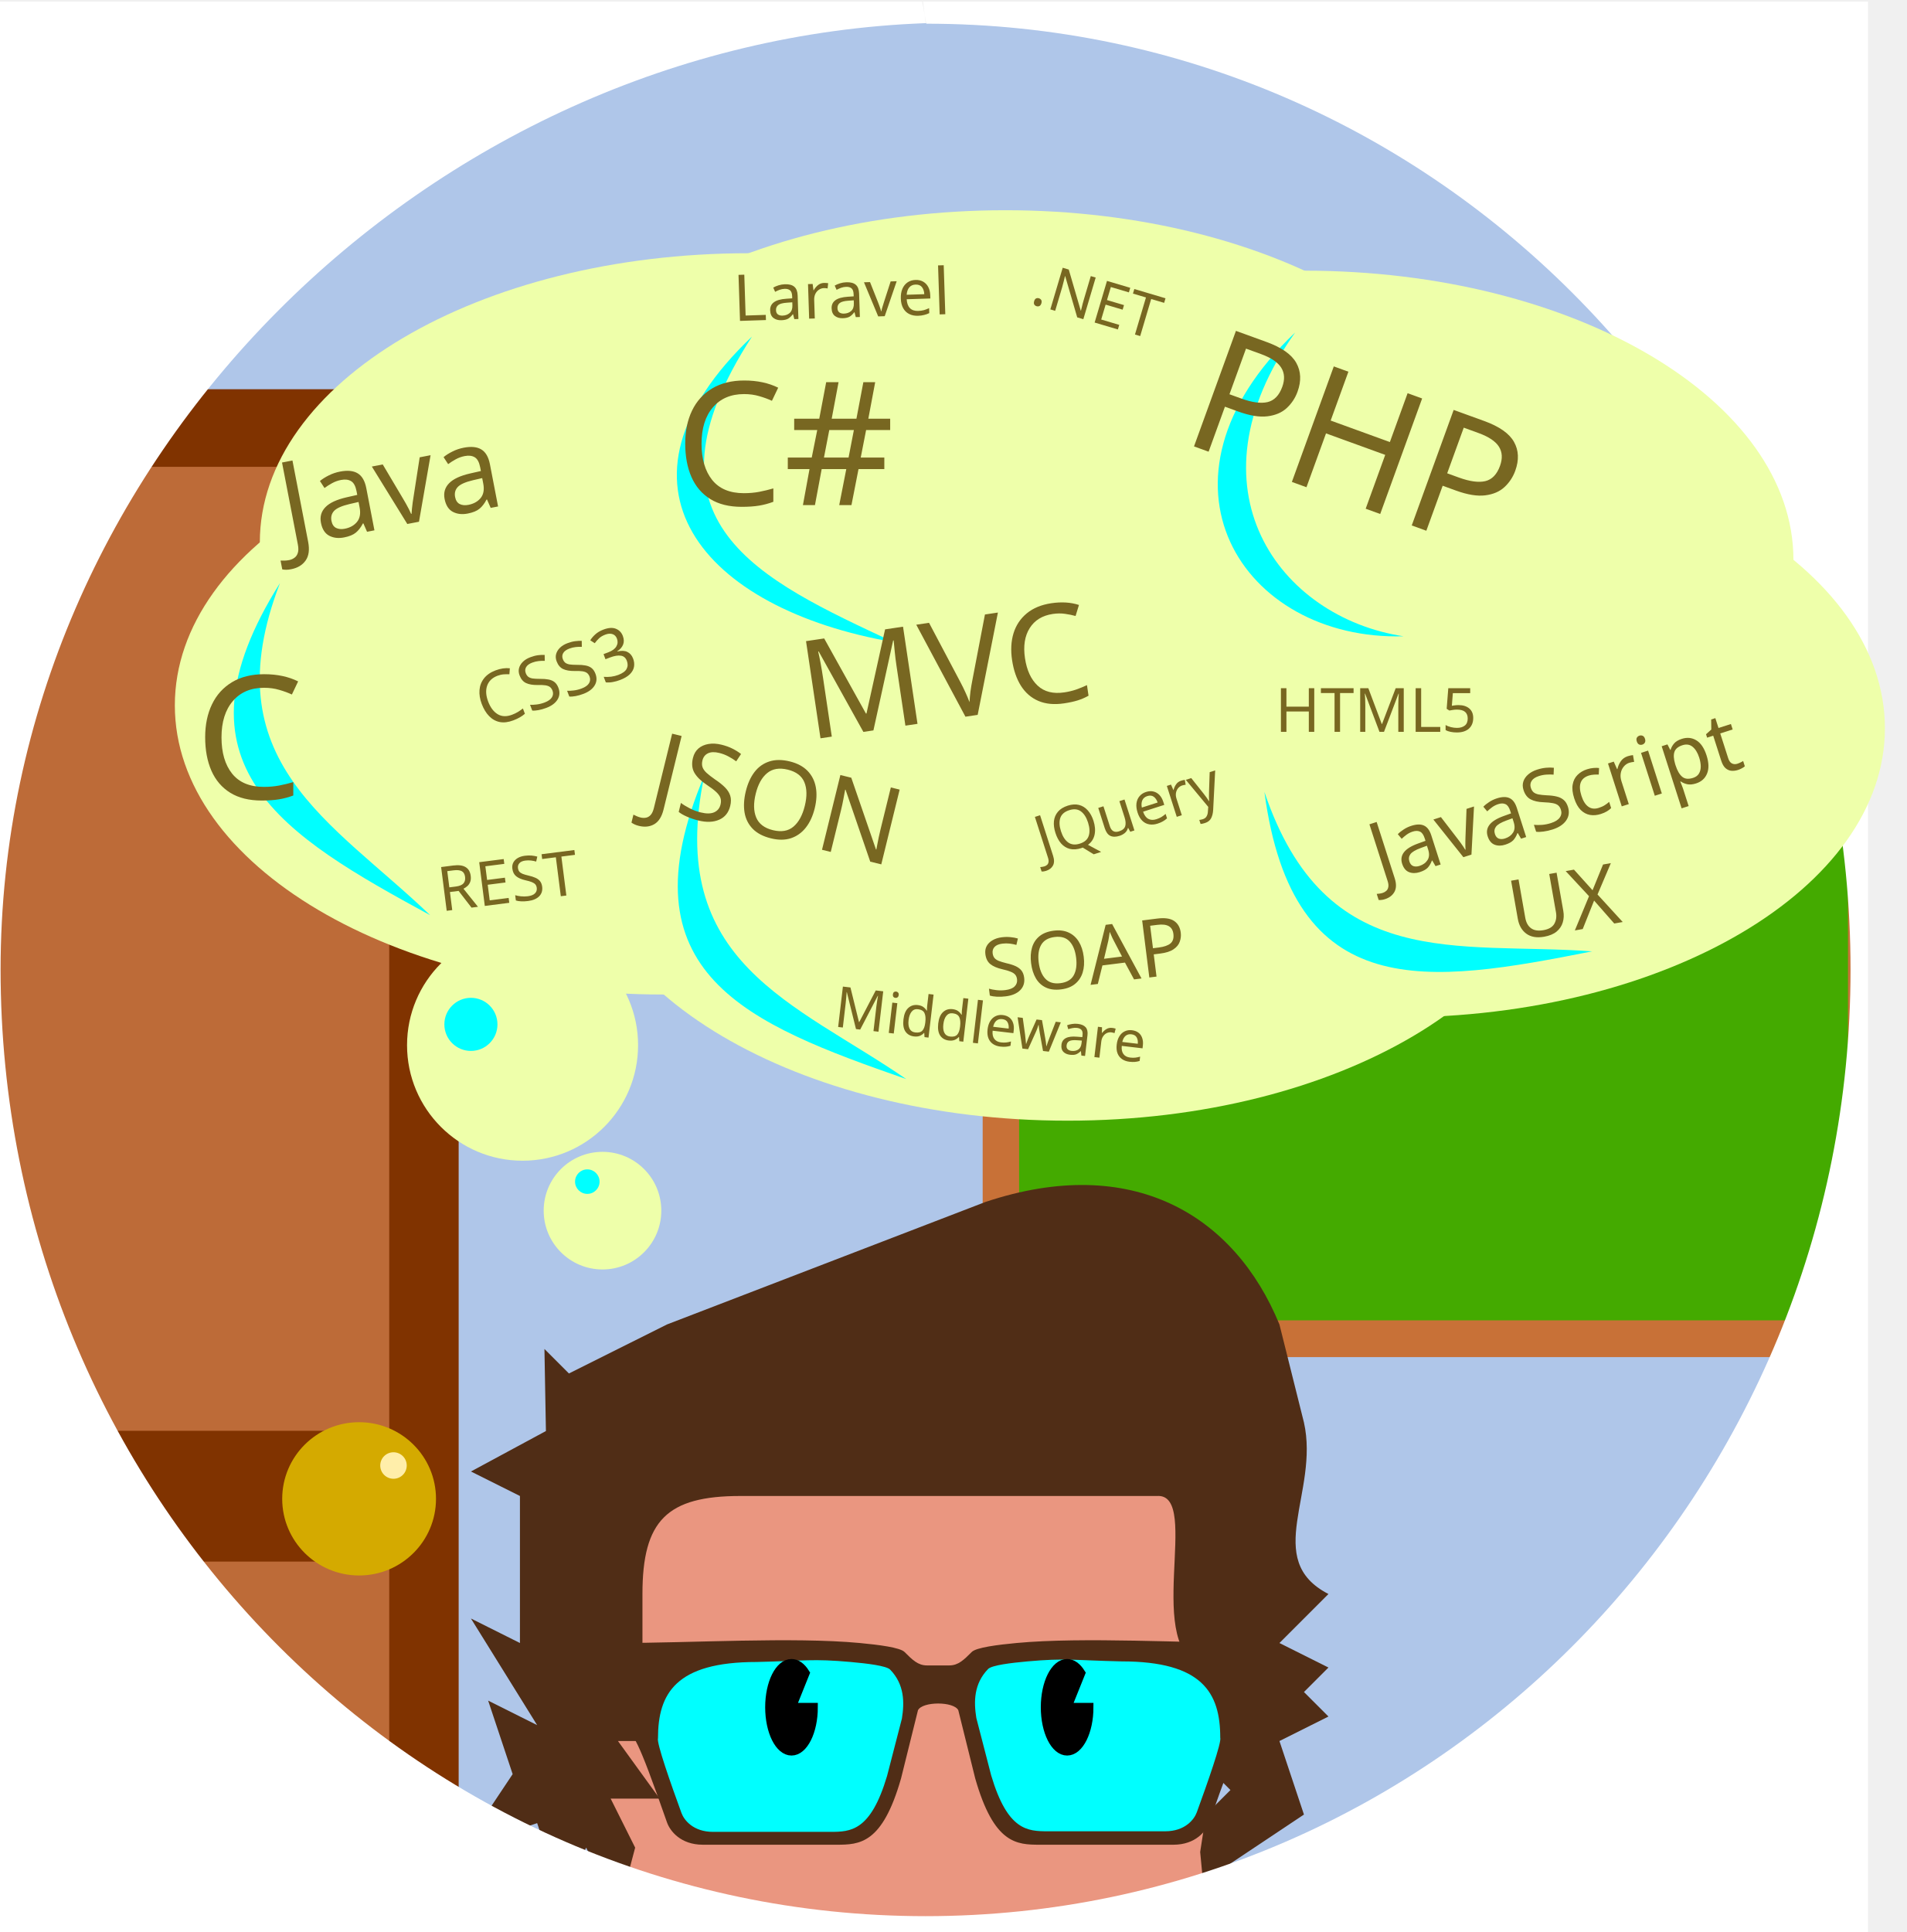
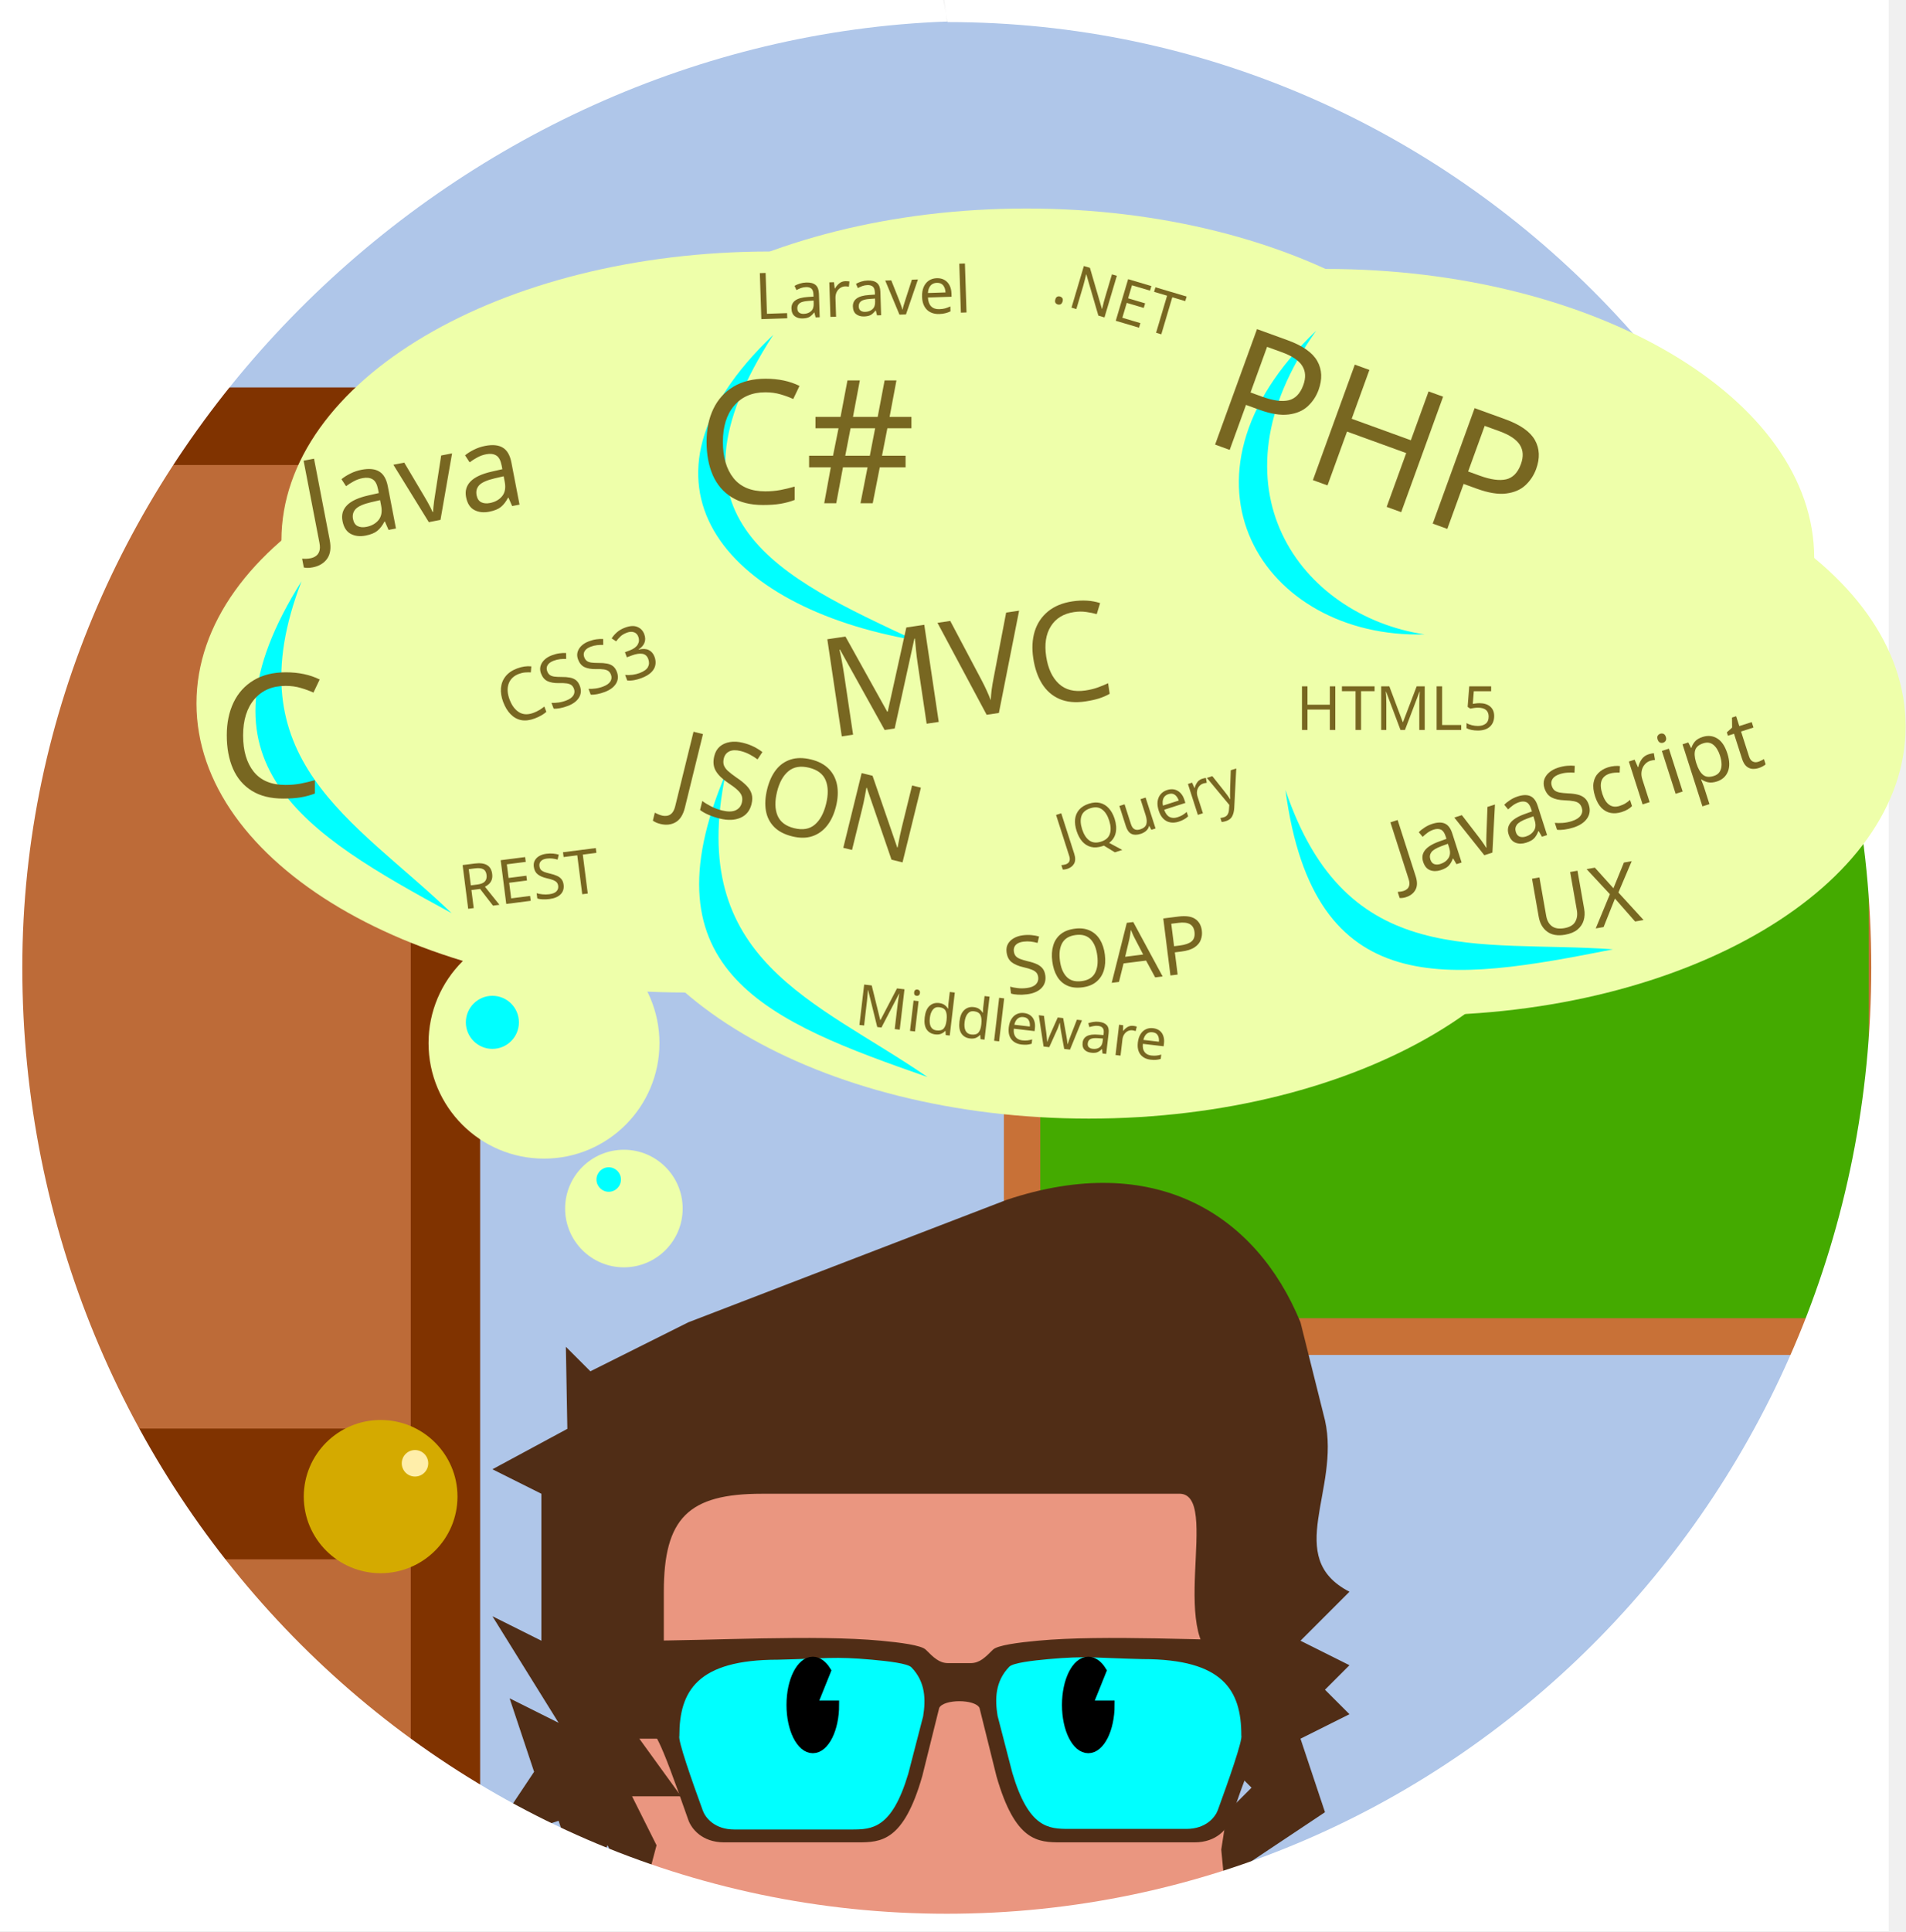
- <svg xmlns="http://www.w3.org/2000/svg" width="443.177" height="449.008" id="svg4343" version="1.1">
+ <svg xmlns="http://www.w3.org/2000/svg" width="300" height="303.947" id="svg4343" version="1.1">
  <defs id="defs4345">
    </defs>
-   <g id="layer1" transform="translate(-184.1257,-245.0011)">
-     <g id="g8387" transform="translate(3248.295,623.6352)">
-       <ellipse ry="222.003" rx="217.593" cy="-151.25" cx="-2849.014" id="path7524" style="color:#000000;fill:#afc6e9;fill-opacity:1;fill-rule:evenodd;stroke:none;visibility:visible;display:inline;overflow:visible;enable-background:accumulate" d="m -2631.421,-151.25 c 0,122.609 -97.42,222.003 -217.593,222.003 -120.174,0 -217.593,-99.394 -217.593,-222.003 0,-122.609 97.42,-222.003 217.593,-222.003 120.174,0 217.593,99.394 217.593,222.003 z" />
-       <rect y="-288.175" x="-3067.675" height="332.246" width="110.116" id="rect7693" style="color:#000000;fill:#803300;fill-opacity:1;fill-rule:evenodd;stroke:none;visibility:visible;display:inline;overflow:visible;enable-background:accumulate" />
-       <rect y="-241.054" x="-2835.757" height="177.819" width="203.949" id="rect7689" style="color:#000000;fill:#c87137;fill-opacity:1;fill-rule:evenodd;stroke:none;visibility:visible;display:inline;overflow:visible;enable-background:accumulate" />
-       <rect style="color:#000000;fill:#44aa00;fill-opacity:1;fill-rule:evenodd;stroke:none;visibility:visible;display:inline;overflow:visible;enable-background:accumulate" id="rect7691" width="192.663" height="167.978" x="-2827.292" y="-239.757" />
-       <path style="fill:#ea9680;fill-opacity:1;fill-rule:evenodd;stroke:none" d="m -2783.859,54.461 c 0,11.41 4.992,4.346 0,11.389 0,0 -57.65,4.466 -91.865,2.902 -27.267,-1.247 -30.385,-8.596 -44.808,-8.596 -34.976,0 -37.938,10.596 0,5.695 7.515,-0.971 -5.695,-11.34 -5.695,-19.932 0,-27.281 -11.241,-72.077 5.695,-88.268 13.327,-12.741 52.486,0 71.184,0 17.402,0 46.91,-5.496 59.795,5.695 18.553,16.115 5.695,62.346 5.695,91.116 z" id="path7270" />
-       <path style="fill:#502d16;stroke:none" d="m -2939.312,45.072 5.695,17.084 5.695,-11.389 7.389,15.084 4,-15.084 -5.695,-11.389 11.389,0 -9.695,-13.389 5.695,0 -5.695,-11.389 5.695,0 0,-22.779 c 0,-17.084 5.695,-22.779 22.779,-22.779 l 96.811,0 c 10.67,-0.719 -3.906,36.165 11.389,39.863 l 5.695,5.695 -5.695,5.695 5.695,5.695 -5.695,5.695 5.695,5.695 -5.695,5.695 -1.342,8.705 1.342,14.074 5.695,-11.389 17.084,-11.389 -5.695,-17.084 11.389,-5.695 -5.695,-5.695 5.695,-5.695 -11.389,-5.695 11.389,-11.389 c -15.466,-7.971 -2.056,-23.69 -5.695,-39.863 l -5.695,-22.779 c -10.43,-25.415 -34.168,-39.863 -68.337,-28.474 l -74.032,28.474 -22.779,11.389 -5.695,-5.695 0.344,19.072 -17.428,9.401 11.389,5.695 0,34.168 -11.389,-5.695 15.389,24.779 -11.389,-5.695 5.695,17.084 -11.39,17.084 z" id="path7272" />
-       <rect style="color:#000000;fill:#bd6b38;fill-opacity:1;fill-rule:evenodd;stroke:none;visibility:visible;display:inline;overflow:visible;enable-background:accumulate" id="rect7697" width="93.029" height="74.993" x="-3066.725" y="-15.715" />
-       <rect y="-270.139" x="-3066.725" height="224.029" width="93.029" id="rect7695" style="color:#000000;fill:#bd6b38;fill-opacity:1;fill-rule:evenodd;stroke:none;visibility:visible;display:inline;overflow:visible;enable-background:accumulate" />
-       <path style="fill:#ffffff;fill-opacity:1;fill-rule:evenodd;stroke:none" d="m -2849.836,-378.255 219.863,0 0,449.008 -439.247,0 0,-449.008 219.601,0 0.604,5.002 c -115.11,4.221 -215.018,101.128 -215.018,219.946 0,121.503 96.259,220 215,220 118.741,0 215,-98.497 215,-220 0,-121.503 -96.08,-219.821 -214.821,-219.821 z" id="path6902" />
-       <path style="fill:#502d16;fill-opacity:1;fill-rule:evenodd;stroke:none" d="m -2841.423,18.836 3.935,15.855 c 4.348,15.219 9.609,15.4 15.019,15.4 l 31.046,0 c 5.217,0 7.654,-3.243 8.343,-5.209 7.293,-20.837 7.178,-18.835 10.669,-24.048 0.791,-0.957 1.833,-0.957 1.833,-1.998 l 0,-14.521 c 0,-1.106 -0.164,-1.106 -1.112,-1.106 -17.012,6.67e-4 -40.699,-1.443 -56.189,0 -4.404,0.41 -9.377,1.042 -10.418,2.084 -1.819,1.819 -3.126,3.126 -5.209,3.126 l -5.209,0 c -2.084,0 -3.39,-1.306 -5.209,-3.126 -1.042,-1.042 -6.014,-1.673 -10.418,-2.084 -15.49,-1.443 -39.178,6.67e-4 -56.189,0 -0.948,0 -1.112,0 -1.112,1.106 l 0,14.521 c 0,1.042 1.042,1.042 1.833,1.998 3.491,5.213 3.376,3.211 10.669,24.048 0.688,1.967 3.126,5.209 8.343,5.209 l 31.046,0 c 5.41,0 10.671,-0.181 15.019,-15.4 l 3.935,-15.855 c 1.042,-2.084 8.335,-2.084 9.377,0 z" id="path7274" />
-       <path id="path7276" d="m -2857.278,9.377 c -0.915,-0.877 -5.281,-1.409 -9.149,-1.755 -8.937,-0.798 -10.431,-0.266 -21.879,0 -18.753,0 -22.921,7.293 -22.921,17.711 -0.387,1.018 2.981,10.597 5.458,17.382 0.604,1.656 2.745,4.387 7.326,4.387 l 27.264,0 c 4.751,0 9.371,-0.152 13.19,-12.969 l 3.455,-13.352 c 0.608,-3.784 0.608,-7.951 -2.745,-11.405 z" style="fill:#00ffff;fill-opacity:1;fill-rule:evenodd;stroke:none" />
-       <path style="fill:#00ffff;fill-opacity:1;fill-rule:evenodd;stroke:none" d="m -2834.486,9.24 c 0.915,-0.877 5.282,-1.409 9.149,-1.755 8.937,-0.798 10.431,-0.266 21.879,0 18.753,0 22.921,7.293 22.921,17.711 0.387,1.018 -2.982,10.597 -5.458,17.382 -0.605,1.656 -2.745,4.387 -7.326,4.387 l -27.264,0 c -4.751,0 -9.371,-0.152 -13.19,-12.969 l -3.455,-13.352 c -0.608,-3.784 -0.608,-7.951 2.745,-11.405 z" id="path7278" />
-       <path d="m -2875.094,18.146 c 0,5.632 -2.283,10.198 -5.099,10.198 -2.816,0 -5.099,-4.566 -5.099,-10.198 0,-5.632 2.283,-10.198 5.099,-10.198 1.162,0 2.289,0.794 3.195,2.25 l -3.195,7.949 z" id="path7283" style="fill:#000000;fill-opacity:1;stroke:#000000;stroke-width:2.04;stroke-miterlimit:4;stroke-opacity:1;stroke-dasharray:none" />
-       <path style="fill:#000000;fill-opacity:1;stroke:#000000;stroke-width:2.04;stroke-miterlimit:4;stroke-opacity:1;stroke-dasharray:none" id="path7285" d="m -2811.028,18.146 c 0,5.632 -2.283,10.198 -5.099,10.198 -2.816,0 -5.099,-4.566 -5.099,-10.198 0,-5.632 2.283,-10.198 5.099,-10.198 1.162,0 2.289,0.794 3.195,2.25 l -3.195,7.949 z" />
-       <g transform="matrix(1.151213,0,0,1.151213,555.5267,51.12173)" id="g7658">
-         <ellipse style="color:#000000;fill:#eeffaa;fill-opacity:1;fill-rule:evenodd;stroke:none;visibility:visible;display:inline;overflow:visible;enable-background:accumulate" id="path7526" cx="-2993.059" cy="-263.805" rx="98.724" ry="58.38" d="m -2894.335,-263.805 c 0,32.243 -44.2,58.38 -98.725,58.38 -54.524,0 -98.724,-26.138 -98.724,-58.38 0,-32.243 44.2,-58.38 98.724,-58.38 54.524,0 98.725,26.138 98.725,58.38 z" />
-         <ellipse ry="58.38" rx="98.724" cy="-230.914" cx="-3010.219" id="ellipse7528" style="color:#000000;fill:#eeffaa;fill-opacity:1;fill-rule:evenodd;stroke:none;visibility:visible;display:inline;overflow:visible;enable-background:accumulate" d="m -2911.495,-230.914 c 0,32.243 -44.2,58.38 -98.724,58.38 -54.524,0 -98.725,-26.138 -98.725,-58.38 0,-32.243 44.2,-58.38 98.725,-58.38 54.524,0 98.724,26.138 98.724,58.38 z" />
-         <ellipse style="color:#000000;fill:#eeffaa;fill-opacity:1;fill-rule:evenodd;stroke:none;visibility:visible;display:inline;overflow:visible;enable-background:accumulate" id="ellipse7530" cx="-2957.378" cy="-221.847" rx="98.724" ry="58.38" d="m -2858.654,-221.847 c 0,32.243 -44.2,58.38 -98.725,58.38 -54.524,0 -98.724,-26.138 -98.724,-58.38 0,-32.243 44.2,-58.38 98.724,-58.38 54.524,0 98.725,26.138 98.725,58.38 z" />
-         <ellipse ry="58.38" rx="98.724" cy="-272.486" cx="-2941.263" id="ellipse7532" style="color:#000000;fill:#eeffaa;fill-opacity:1;fill-rule:evenodd;stroke:none;visibility:visible;display:inline;overflow:visible;enable-background:accumulate" d="m -2842.538,-272.486 c 0,32.243 -44.2,58.38 -98.724,58.38 -54.524,0 -98.724,-26.138 -98.724,-58.38 0,-32.243 44.2,-58.38 98.724,-58.38 54.524,0 98.724,26.138 98.724,58.38 z" />
-         <ellipse style="color:#000000;fill:#eeffaa;fill-opacity:1;fill-rule:evenodd;stroke:none;visibility:visible;display:inline;overflow:visible;enable-background:accumulate" id="ellipse7534" cx="-2880.86" cy="-260.284" rx="98.724" ry="58.38" d="m -2782.136,-260.284 c 0,32.243 -44.2,58.38 -98.725,58.38 -54.524,0 -98.724,-26.138 -98.724,-58.38 0,-32.243 44.2,-58.38 98.724,-58.38 54.524,0 98.725,26.138 98.725,58.38 z" />
-         <ellipse ry="58.38" rx="98.724" cy="-226.286" cx="-2862.392" id="ellipse7536" style="color:#000000;fill:#eeffaa;fill-opacity:1;fill-rule:evenodd;stroke:none;visibility:visible;display:inline;overflow:visible;enable-background:accumulate" d="m -2763.668,-226.286 c 0,32.243 -44.2,58.38 -98.724,58.38 -54.524,0 -98.725,-26.138 -98.725,-58.38 0,-32.243 44.2,-58.38 98.725,-58.38 54.524,0 98.724,26.138 98.724,58.38 z" />
-         <ellipse style="color:#000000;fill:#eeffaa;fill-opacity:1;fill-rule:evenodd;stroke:none;visibility:visible;display:inline;overflow:visible;enable-background:accumulate" id="ellipse7538" cx="-2928.677" cy="-205.445" rx="98.724" ry="58.38" d="m -2829.953,-205.445 c 0,32.243 -44.2,58.38 -98.724,58.38 -54.524,0 -98.724,-26.138 -98.724,-58.38 0,-32.243 44.2,-58.38 98.724,-58.38 54.524,0 98.724,26.138 98.724,58.38 z" />
+   <g id="layer1" transform="translate(-179.075,-390.4409)">
+     <g transform="matrix(0.6769301,0,0,0.6769301,2256.722,646.4932)" id="g4770">
+       <ellipse d="m -2631.421,-151.25 c 0,122.609 -97.42,222.003 -217.593,222.003 -120.174,0 -217.593,-99.394 -217.593,-222.003 0,-122.609 97.42,-222.003 217.593,-222.003 120.174,0 217.593,99.394 217.593,222.003 z" style="color:#000000;fill:#afc6e9;fill-opacity:1;fill-rule:evenodd;stroke:none;visibility:visible;display:inline;overflow:visible;enable-background:accumulate" id="ellipse4772" cx="-2849.014" cy="-151.25" rx="217.593" ry="222.003" />
+       <rect style="color:#000000;fill:#803300;fill-opacity:1;fill-rule:evenodd;stroke:none;visibility:visible;display:inline;overflow:visible;enable-background:accumulate" id="rect4774" width="110.116" height="332.246" x="-3067.675" y="-288.175" />
+       <rect style="color:#000000;fill:#c87137;fill-opacity:1;fill-rule:evenodd;stroke:none;visibility:visible;display:inline;overflow:visible;enable-background:accumulate" id="rect4776" width="203.949" height="177.819" x="-2835.757" y="-241.054" />
+       <rect y="-239.757" x="-2827.292" height="167.978" width="192.663" id="rect4778" style="color:#000000;fill:#44aa00;fill-opacity:1;fill-rule:evenodd;stroke:none;visibility:visible;display:inline;overflow:visible;enable-background:accumulate" />
+       <path id="path4780" d="m -2783.859,54.461 c 0,11.41 4.992,4.346 0,11.389 0,0 -57.65,4.466 -91.865,2.902 -27.267,-1.247 -30.385,-8.596 -44.808,-8.596 -34.976,0 -37.938,10.596 0,5.695 7.515,-0.971 -5.695,-11.34 -5.695,-19.932 0,-27.281 -11.241,-72.077 5.695,-88.268 13.327,-12.741 52.486,0 71.184,0 17.402,0 46.91,-5.496 59.795,5.695 18.553,16.115 5.695,62.346 5.695,91.116 z" style="fill:#ea9680;fill-opacity:1;fill-rule:evenodd;stroke:none" />
+       <path id="path4782" d="m -2939.312,45.072 5.695,17.084 5.695,-11.389 7.389,15.084 4,-15.084 -5.695,-11.389 11.389,0 -9.695,-13.389 5.695,0 -5.695,-11.389 5.695,0 0,-22.779 c 0,-17.084 5.695,-22.779 22.779,-22.779 l 96.811,0 c 10.67,-0.719 -3.906,36.165 11.389,39.863 l 5.695,5.695 -5.695,5.695 5.695,5.695 -5.695,5.695 5.695,5.695 -5.695,5.695 -1.342,8.705 1.342,14.074 5.695,-11.389 17.084,-11.389 -5.695,-17.084 11.389,-5.695 -5.695,-5.695 5.695,-5.695 -11.389,-5.695 11.389,-11.389 c -15.466,-7.971 -2.056,-23.69 -5.695,-39.863 l -5.695,-22.779 c -10.43,-25.415 -34.168,-39.863 -68.337,-28.474 l -74.032,28.474 -22.779,11.389 -5.695,-5.695 0.344,19.072 -17.428,9.401 11.389,5.695 0,34.168 -11.389,-5.695 15.389,24.779 -11.389,-5.695 5.695,17.084 -11.39,17.084 z" style="fill:#502d16;stroke:none" />
+       <rect y="-15.715" x="-3066.725" height="74.993" width="93.029" id="rect4784" style="color:#000000;fill:#bd6b38;fill-opacity:1;fill-rule:evenodd;stroke:none;visibility:visible;display:inline;overflow:visible;enable-background:accumulate" />
+       <rect style="color:#000000;fill:#bd6b38;fill-opacity:1;fill-rule:evenodd;stroke:none;visibility:visible;display:inline;overflow:visible;enable-background:accumulate" id="rect4786" width="93.029" height="224.029" x="-3066.725" y="-270.139" />
+       <path id="path4788" d="m -2849.836,-378.255 219.863,0 0,449.008 -439.247,0 0,-449.008 219.601,0 0.604,5.002 c -115.11,4.221 -215.018,101.128 -215.018,219.946 0,121.503 96.259,220 215,220 118.741,0 215,-98.497 215,-220 0,-121.503 -96.08,-219.821 -214.821,-219.821 z" style="fill:#ffffff;fill-opacity:1;fill-rule:evenodd;stroke:none" />
+       <path id="path4790" d="m -2841.423,18.836 3.935,15.855 c 4.348,15.219 9.609,15.4 15.019,15.4 l 31.046,0 c 5.217,0 7.654,-3.243 8.343,-5.209 7.293,-20.837 7.178,-18.835 10.669,-24.048 0.791,-0.957 1.833,-0.957 1.833,-1.998 l 0,-14.521 c 0,-1.106 -0.164,-1.106 -1.112,-1.106 -17.012,6.67e-4 -40.699,-1.443 -56.189,0 -4.404,0.41 -9.377,1.042 -10.418,2.084 -1.819,1.819 -3.126,3.126 -5.209,3.126 l -5.209,0 c -2.084,0 -3.39,-1.306 -5.209,-3.126 -1.042,-1.042 -6.014,-1.673 -10.418,-2.084 -15.49,-1.443 -39.178,6.67e-4 -56.189,0 -0.948,0 -1.112,0 -1.112,1.106 l 0,14.521 c 0,1.042 1.042,1.042 1.833,1.998 3.491,5.213 3.376,3.211 10.669,24.048 0.688,1.967 3.126,5.209 8.343,5.209 l 31.046,0 c 5.41,0 10.671,-0.181 15.019,-15.4 l 3.935,-15.855 c 1.042,-2.084 8.335,-2.084 9.377,0 z" style="fill:#502d16;fill-opacity:1;fill-rule:evenodd;stroke:none" />
+       <path style="fill:#00ffff;fill-opacity:1;fill-rule:evenodd;stroke:none" d="m -2857.278,9.377 c -0.915,-0.877 -5.281,-1.409 -9.149,-1.755 -8.937,-0.798 -10.431,-0.266 -21.879,0 -18.753,0 -22.921,7.293 -22.921,17.711 -0.387,1.018 2.981,10.597 5.458,17.382 0.604,1.656 2.745,4.387 7.326,4.387 l 27.264,0 c 4.751,0 9.371,-0.152 13.19,-12.969 l 3.455,-13.352 c 0.608,-3.784 0.608,-7.951 -2.745,-11.405 z" id="path4792" />
+       <path id="path4794" d="m -2834.486,9.24 c 0.915,-0.877 5.282,-1.409 9.149,-1.755 8.937,-0.798 10.431,-0.266 21.879,0 18.753,0 22.921,7.293 22.921,17.711 0.387,1.018 -2.982,10.597 -5.458,17.382 -0.605,1.656 -2.745,4.387 -7.326,4.387 l -27.264,0 c -4.751,0 -9.371,-0.152 -13.19,-12.969 l -3.455,-13.352 c -0.608,-3.784 -0.608,-7.951 2.745,-11.405 z" style="fill:#00ffff;fill-opacity:1;fill-rule:evenodd;stroke:none" />
+       <path style="fill:#000000;fill-opacity:1;stroke:#000000;stroke-width:2.04;stroke-miterlimit:4;stroke-opacity:1;stroke-dasharray:none" id="path4796" d="m -2875.094,18.146 c 0,5.632 -2.283,10.198 -5.099,10.198 -2.816,0 -5.099,-4.566 -5.099,-10.198 0,-5.632 2.283,-10.198 5.099,-10.198 1.162,0 2.289,0.794 3.195,2.25 l -3.195,7.949 z" />
+       <path d="m -2811.028,18.146 c 0,5.632 -2.283,10.198 -5.099,10.198 -2.816,0 -5.099,-4.566 -5.099,-10.198 0,-5.632 2.283,-10.198 5.099,-10.198 1.162,0 2.289,0.794 3.195,2.25 l -3.195,7.949 z" id="path4798" style="fill:#000000;fill-opacity:1;stroke:#000000;stroke-width:2.04;stroke-miterlimit:4;stroke-opacity:1;stroke-dasharray:none" />
+       <g id="g4800" transform="matrix(1.151213,0,0,1.151213,555.5267,51.12173)">
+         <ellipse d="m -2894.335,-263.805 c 0,32.243 -44.2,58.38 -98.725,58.38 -54.524,0 -98.724,-26.138 -98.724,-58.38 0,-32.243 44.2,-58.38 98.724,-58.38 54.524,0 98.725,26.138 98.725,58.38 z" ry="58.38" rx="98.724" cy="-263.805" cx="-2993.059" id="ellipse4802" style="color:#000000;fill:#eeffaa;fill-opacity:1;fill-rule:evenodd;stroke:none;visibility:visible;display:inline;overflow:visible;enable-background:accumulate" />
+         <ellipse d="m -2911.495,-230.914 c 0,32.243 -44.2,58.38 -98.724,58.38 -54.524,0 -98.725,-26.138 -98.725,-58.38 0,-32.243 44.2,-58.38 98.725,-58.38 54.524,0 98.724,26.138 98.724,58.38 z" style="color:#000000;fill:#eeffaa;fill-opacity:1;fill-rule:evenodd;stroke:none;visibility:visible;display:inline;overflow:visible;enable-background:accumulate" id="ellipse4804" cx="-3010.219" cy="-230.914" rx="98.724" ry="58.38" />
+         <ellipse d="m -2858.654,-221.847 c 0,32.243 -44.2,58.38 -98.725,58.38 -54.524,0 -98.724,-26.138 -98.724,-58.38 0,-32.243 44.2,-58.38 98.724,-58.38 54.524,0 98.725,26.138 98.725,58.38 z" ry="58.38" rx="98.724" cy="-221.847" cx="-2957.378" id="ellipse4806" style="color:#000000;fill:#eeffaa;fill-opacity:1;fill-rule:evenodd;stroke:none;visibility:visible;display:inline;overflow:visible;enable-background:accumulate" />
+         <ellipse d="m -2842.538,-272.486 c 0,32.243 -44.2,58.38 -98.724,58.38 -54.524,0 -98.724,-26.138 -98.724,-58.38 0,-32.243 44.2,-58.38 98.724,-58.38 54.524,0 98.724,26.138 98.724,58.38 z" style="color:#000000;fill:#eeffaa;fill-opacity:1;fill-rule:evenodd;stroke:none;visibility:visible;display:inline;overflow:visible;enable-background:accumulate" id="ellipse4808" cx="-2941.263" cy="-272.486" rx="98.724" ry="58.38" />
+         <ellipse d="m -2782.136,-260.284 c 0,32.243 -44.2,58.38 -98.725,58.38 -54.524,0 -98.724,-26.138 -98.724,-58.38 0,-32.243 44.2,-58.38 98.724,-58.38 54.524,0 98.725,26.138 98.725,58.38 z" ry="58.38" rx="98.724" cy="-260.284" cx="-2880.86" id="ellipse4810" style="color:#000000;fill:#eeffaa;fill-opacity:1;fill-rule:evenodd;stroke:none;visibility:visible;display:inline;overflow:visible;enable-background:accumulate" />
+         <ellipse d="m -2763.668,-226.286 c 0,32.243 -44.2,58.38 -98.724,58.38 -54.524,0 -98.725,-26.138 -98.725,-58.38 0,-32.243 44.2,-58.38 98.725,-58.38 54.524,0 98.724,26.138 98.724,58.38 z" style="color:#000000;fill:#eeffaa;fill-opacity:1;fill-rule:evenodd;stroke:none;visibility:visible;display:inline;overflow:visible;enable-background:accumulate" id="ellipse4812" cx="-2862.392" cy="-226.286" rx="98.724" ry="58.38" />
+         <ellipse d="m -2829.953,-205.445 c 0,32.243 -44.2,58.38 -98.724,58.38 -54.524,0 -98.724,-26.138 -98.724,-58.38 0,-32.243 44.2,-58.38 98.724,-58.38 54.524,0 98.724,26.138 98.724,58.38 z" ry="58.38" rx="98.724" cy="-205.445" cx="-2928.677" id="ellipse4814" style="color:#000000;fill:#eeffaa;fill-opacity:1;fill-rule:evenodd;stroke:none;visibility:visible;display:inline;overflow:visible;enable-background:accumulate" />
      </g>
-       <circle r="26.85" cy="-135.728" cx="-2942.706" id="path7667" style="color:#000000;fill:#eeffaa;fill-opacity:1;fill-rule:evenodd;stroke:none;visibility:visible;display:inline;overflow:visible;enable-background:accumulate" d="m -2915.856,-135.728 c 0,14.829 -12.021,26.849 -26.849,26.849 -14.829,0 -26.849,-12.021 -26.849,-26.849 0,-14.829 12.021,-26.85 26.849,-26.85 14.829,0 26.849,12.021 26.849,26.85 z" />
-       <circle style="color:#000000;fill:#eeffaa;fill-opacity:1;fill-rule:evenodd;stroke:none;visibility:visible;display:inline;overflow:visible;enable-background:accumulate" id="circle7673" cx="-2924.127" cy="-97.271" r="13.669" d="m -2910.458,-97.271 c 0,7.549 -6.12,13.669 -13.669,13.669 -7.549,0 -13.669,-6.12 -13.669,-13.669 0,-7.549 6.12,-13.669 13.669,-13.669 7.549,0 13.669,6.12 13.669,13.669 z" />
-       <path id="path7675" d="m -2999.09,-243.126 c -16.031,41.549 12.251,55.415 34.904,77.192 -34.175,-18.589 -61.59,-34.789 -34.904,-77.192 z" style="fill:#00ffff;fill-rule:evenodd;stroke:none" />
-       <path style="fill:#00ffff;fill-rule:evenodd;stroke:none" d="m -2900.467,-198.372 c -9.091,43.596 21.062,52.7 46.943,70.522 -36.734,-12.81 -66.41,-24.357 -46.943,-70.522 z" id="path7677" />
-       <path id="path7679" d="m -2770.272,-194.589 c 14.229,42.2 44.843,34.786 76.184,37.054 -38.164,7.549 -69.602,12.613 -76.184,-37.054 z" style="fill:#00ffff;fill-rule:evenodd;stroke:none" />
-       <path id="path7681" d="m -2889.38,-300.413 c -27.995,43.203 1.813,56.455 32.885,71.003 -44.3,-7.658 -69.215,-36.503 -32.885,-71.003 z" style="fill:#00ffff;fill-rule:evenodd;stroke:none" />
-       <path style="fill:#00ffff;fill-rule:evenodd;stroke:none" d="m -2763.127,-301.363 c -25.794,36.304 -3.711,66.217 25.203,70.606 -37.544,1.077 -61.533,-36.105 -25.203,-70.606 z" id="path7683" />
-       <circle r="6.17" cy="-140.563" cx="-2954.711" id="path7685" style="color:#000000;fill:#00ffff;fill-opacity:1;fill-rule:evenodd;stroke:none;visibility:visible;display:inline;overflow:visible;enable-background:accumulate" d="m -2948.541,-140.563 c 0,3.408 -2.763,6.17 -6.17,6.17 -3.408,0 -6.17,-2.763 -6.17,-6.17 0,-3.408 2.763,-6.17 6.17,-6.17 3.408,0 6.17,2.763 6.17,6.17 z" />
-       <circle r="2.848" cy="-104.016" cx="-2927.657" id="path7687" style="color:#000000;fill:#00ffff;fill-opacity:1;fill-rule:evenodd;stroke:none;visibility:visible;display:inline;overflow:visible;enable-background:accumulate" d="m -2924.809,-104.016 c 0,1.573 -1.275,2.848 -2.848,2.848 -1.573,0 -2.848,-1.275 -2.848,-2.848 0,-1.573 1.275,-2.848 2.848,-2.848 1.573,0 2.848,1.275 2.848,2.848 z" />
-       <ellipse style="color:#000000;fill:#d4aa00;fill-opacity:1;fill-rule:evenodd;stroke:none;visibility:visible;display:inline;overflow:visible;enable-background:accumulate" id="ellipse8045" cx="-2980.7" cy="-30.296" rx="17.874" ry="17.811" d="m -2962.826,-30.296 c 0,9.837 -8.003,17.811 -17.874,17.811 -9.872,0 -17.874,-7.974 -17.874,-17.811 0,-9.837 8.003,-17.811 17.874,-17.811 9.872,0 17.874,7.974 17.874,17.811 z" />
-       <circle style="color:#000000;fill:#ffeeaa;fill-opacity:1;fill-rule:evenodd;stroke:none;visibility:visible;display:inline;overflow:visible;enable-background:accumulate" id="circle8047" cx="-2972.707" cy="-38.04" r="3.08" d="m -2969.627,-38.04 c 0,1.701 -1.379,3.08 -3.08,3.08 -1.701,0 -3.08,-1.379 -3.08,-3.08 0,-1.701 1.379,-3.08 3.08,-3.08 1.701,0 3.08,1.379 3.08,3.08 z" />
-       <text transform="matrix(0.9818642,-0.1895858,0.1895858,0.9818642,0,0)" id="text8067" y="-815.168" x="-2844.374" style="font-size:27.382px;font-style:normal;font-weight:normal;text-align:center;line-height:0%;letter-spacing:0px;word-spacing:0px;text-anchor:middle;fill:#786721;fill-opacity:1;stroke:none;font-family:sans-serif" xml:space="preserve">
-         <tspan style="line-height:0%" y="-815.168" x="-2844.374" id="tspan8069">Java</tspan>
+       <circle d="m -2915.856,-135.728 c 0,14.829 -12.021,26.849 -26.849,26.849 -14.829,0 -26.849,-12.021 -26.849,-26.849 0,-14.829 12.021,-26.85 26.849,-26.85 14.829,0 26.849,12.021 26.849,26.85 z" style="color:#000000;fill:#eeffaa;fill-opacity:1;fill-rule:evenodd;stroke:none;visibility:visible;display:inline;overflow:visible;enable-background:accumulate" id="circle4816" cx="-2942.706" cy="-135.728" r="26.85" />
+       <circle d="m -2910.458,-97.271 c 0,7.549 -6.12,13.669 -13.669,13.669 -7.549,0 -13.669,-6.12 -13.669,-13.669 0,-7.549 6.12,-13.669 13.669,-13.669 7.549,0 13.669,6.12 13.669,13.669 z" r="13.669" cy="-97.271" cx="-2924.127" id="circle4818" style="color:#000000;fill:#eeffaa;fill-opacity:1;fill-rule:evenodd;stroke:none;visibility:visible;display:inline;overflow:visible;enable-background:accumulate" />
+       <path style="fill:#00ffff;fill-rule:evenodd;stroke:none" d="m -2999.09,-243.126 c -16.031,41.549 12.251,55.415 34.904,77.192 -34.175,-18.589 -61.59,-34.789 -34.904,-77.192 z" id="path4820" />
+       <path id="path4822" d="m -2900.467,-198.372 c -9.091,43.596 21.062,52.7 46.943,70.522 -36.734,-12.81 -66.41,-24.357 -46.943,-70.522 z" style="fill:#00ffff;fill-rule:evenodd;stroke:none" />
+       <path style="fill:#00ffff;fill-rule:evenodd;stroke:none" d="m -2770.272,-194.589 c 14.229,42.2 44.843,34.786 76.184,37.054 -38.164,7.549 -69.602,12.613 -76.184,-37.054 z" id="path4824" />
+       <path style="fill:#00ffff;fill-rule:evenodd;stroke:none" d="m -2889.38,-300.413 c -27.995,43.203 1.813,56.455 32.885,71.003 -44.3,-7.658 -69.215,-36.503 -32.885,-71.003 z" id="path4826" />
+       <path id="path4828" d="m -2763.127,-301.363 c -25.794,36.304 -3.711,66.217 25.203,70.606 -37.544,1.077 -61.533,-36.105 -25.203,-70.606 z" style="fill:#00ffff;fill-rule:evenodd;stroke:none" />
+       <circle d="m -2948.541,-140.563 c 0,3.408 -2.763,6.17 -6.17,6.17 -3.408,0 -6.17,-2.763 -6.17,-6.17 0,-3.408 2.763,-6.17 6.17,-6.17 3.408,0 6.17,2.763 6.17,6.17 z" style="color:#000000;fill:#00ffff;fill-opacity:1;fill-rule:evenodd;stroke:none;visibility:visible;display:inline;overflow:visible;enable-background:accumulate" id="circle4830" cx="-2954.711" cy="-140.563" r="6.17" />
+       <circle d="m -2924.809,-104.016 c 0,1.573 -1.275,2.848 -2.848,2.848 -1.573,0 -2.848,-1.275 -2.848,-2.848 0,-1.573 1.275,-2.848 2.848,-2.848 1.573,0 2.848,1.275 2.848,2.848 z" style="color:#000000;fill:#00ffff;fill-opacity:1;fill-rule:evenodd;stroke:none;visibility:visible;display:inline;overflow:visible;enable-background:accumulate" id="circle4832" cx="-2927.657" cy="-104.016" r="2.848" />
+       <ellipse d="m -2962.826,-30.296 c 0,9.837 -8.003,17.811 -17.874,17.811 -9.872,0 -17.874,-7.974 -17.874,-17.811 0,-9.837 8.003,-17.811 17.874,-17.811 9.872,0 17.874,7.974 17.874,17.811 z" ry="17.811" rx="17.874" cy="-30.296" cx="-2980.7" id="ellipse4834" style="color:#000000;fill:#d4aa00;fill-opacity:1;fill-rule:evenodd;stroke:none;visibility:visible;display:inline;overflow:visible;enable-background:accumulate" />
+       <circle d="m -2969.627,-38.04 c 0,1.701 -1.379,3.08 -3.08,3.08 -1.701,0 -3.08,-1.379 -3.08,-3.08 0,-1.701 1.379,-3.08 3.08,-3.08 1.701,0 3.08,1.379 3.08,3.08 z" r="3.08" cy="-38.04" cx="-2972.707" id="circle4836" style="color:#000000;fill:#ffeeaa;fill-opacity:1;fill-rule:evenodd;stroke:none;visibility:visible;display:inline;overflow:visible;enable-background:accumulate" />
+       <text xml:space="preserve" style="font-size:27.382px;font-style:normal;font-weight:normal;text-align:center;line-height:0%;letter-spacing:0px;word-spacing:0px;text-anchor:middle;fill:#786721;fill-opacity:1;stroke:none;font-family:sans-serif" x="-2844.374" y="-815.168" id="text4838" transform="matrix(0.9818642,-0.1895858,0.1895858,0.9818642,0,0)">
+         <tspan id="tspan4840" x="-2844.374" y="-815.168" style="line-height:0%">Java</tspan>
      </text>
-       <text id="text8071" y="-261.25" x="-2845.376" style="font-size:40px;font-style:normal;font-weight:normal;text-align:center;line-height:125%;letter-spacing:0px;word-spacing:0px;text-anchor:middle;fill:#786721;fill-opacity:1;stroke:none;font-family:sans-serif" xml:space="preserve">
-         <tspan y="-261.25" x="-2845.376" id="tspan8073">C#</tspan>
+       <text xml:space="preserve" style="font-size:40px;font-style:normal;font-weight:normal;text-align:center;line-height:125%;letter-spacing:0px;word-spacing:0px;text-anchor:middle;fill:#786721;fill-opacity:1;stroke:none;font-family:sans-serif" x="-2845.376" y="-261.25" id="text4842">
+         <tspan id="tspan4844" x="-2845.376" y="-261.25">C#</tspan>
      </text>
-       <text xml:space="preserve" style="font-size:19.53px;font-style:normal;font-weight:normal;text-align:center;line-height:125%;letter-spacing:0px;word-spacing:0px;text-anchor:middle;fill:#786721;fill-opacity:1;stroke:none;font-family:sans-serif" x="-2496.66" y="-1003.255" id="text8075" transform="matrix(0.952165,-0.3055846,0.3055846,0.952165,0,0)">
-         <tspan id="tspan8077" x="-2496.66" y="-1003.255">JavaScript</tspan>
+       <text transform="matrix(0.952165,-0.3055846,0.3055846,0.952165,0,0)" id="text4846" y="-1003.255" x="-2496.66" style="font-size:19.53px;font-style:normal;font-weight:normal;text-align:center;line-height:125%;letter-spacing:0px;word-spacing:0px;text-anchor:middle;fill:#786721;fill-opacity:1;stroke:none;font-family:sans-serif" xml:space="preserve">
+         <tspan y="-1003.255" x="-2496.66" id="tspan4848">JavaScript</tspan>
      </text>
-       <text id="text8079" y="-192.994" x="-2969.875" style="font-size:40px;font-style:normal;font-weight:normal;text-align:center;line-height:125%;letter-spacing:0px;word-spacing:0px;text-anchor:middle;fill:#786721;fill-opacity:1;stroke:none;font-family:sans-serif" xml:space="preserve">
-         <tspan y="-192.994" x="-2969.875" id="tspan8081">C</tspan>
+       <text xml:space="preserve" style="font-size:40px;font-style:normal;font-weight:normal;text-align:center;line-height:125%;letter-spacing:0px;word-spacing:0px;text-anchor:middle;fill:#786721;fill-opacity:1;stroke:none;font-family:sans-serif" x="-2969.875" y="-192.994" id="text4850">
+         <tspan id="tspan4852" x="-2969.875" y="-192.994">C</tspan>
      </text>
-       <text transform="matrix(0.9399909,0.3411996,-0.3411996,0.9399909,0,0)" id="text8083" y="692.408" x="-2641.658" style="font-size:40px;font-style:normal;font-weight:normal;text-align:center;line-height:125%;letter-spacing:0px;word-spacing:0px;text-anchor:middle;fill:#786721;fill-opacity:1;stroke:none;font-family:sans-serif" xml:space="preserve">
-         <tspan y="692.408" x="-2641.658" id="tspan8085">PHP</tspan>
+       <text xml:space="preserve" style="font-size:40px;font-style:normal;font-weight:normal;text-align:center;line-height:125%;letter-spacing:0px;word-spacing:0px;text-anchor:middle;fill:#786721;fill-opacity:1;stroke:none;font-family:sans-serif" x="-2641.658" y="692.408" id="text4854" transform="matrix(0.9399909,0.3411996,-0.3411996,0.9399909,0,0)">
+         <tspan id="tspan4856" x="-2641.658" y="692.408">PHP</tspan>
      </text>
-       <text transform="matrix(0.9890823,-0.1473645,0.1473645,0.9890823,0,0)" id="text8087" y="-628.237" x="-2751.537" style="font-size:31.973px;font-style:normal;font-weight:normal;text-align:center;line-height:125%;letter-spacing:0px;word-spacing:0px;text-anchor:middle;fill:#786721;fill-opacity:1;stroke:none;font-family:sans-serif" xml:space="preserve">
-         <tspan y="-628.237" x="-2751.537" id="tspan8089">MVC</tspan>
+       <text xml:space="preserve" style="font-size:31.973px;font-style:normal;font-weight:normal;text-align:center;line-height:125%;letter-spacing:0px;word-spacing:0px;text-anchor:middle;fill:#786721;fill-opacity:1;stroke:none;font-family:sans-serif" x="-2751.537" y="-628.237" id="text4858" transform="matrix(0.9890823,-0.1473645,0.1473645,0.9890823,0,0)">
+         <tspan id="tspan4860" x="-2751.537" y="-628.237">MVC</tspan>
      </text>
-       <text transform="matrix(0.9919452,-0.1266679,0.1266679,0.9919452,0,0)" id="text8091" y="-540.597" x="-2887.294" style="font-size:14.352px;font-style:normal;font-weight:normal;text-align:center;line-height:125%;letter-spacing:0px;word-spacing:0px;text-anchor:middle;fill:#786721;fill-opacity:1;stroke:none;font-family:sans-serif" xml:space="preserve">
-         <tspan y="-540.597" x="-2887.294" id="tspan8093">REST</tspan>
+       <text xml:space="preserve" style="font-size:14.352px;font-style:normal;font-weight:normal;text-align:center;line-height:125%;letter-spacing:0px;word-spacing:0px;text-anchor:middle;fill:#786721;fill-opacity:1;stroke:none;font-family:sans-serif" x="-2887.294" y="-540.597" id="text4862" transform="matrix(0.9919452,-0.1266679,0.1266679,0.9919452,0,0)">
+         <tspan id="tspan4864" x="-2887.294" y="-540.597">REST</tspan>
      </text>
-       <text transform="matrix(0.992203,-0.1246325,0.1246325,0.992203,0,0)" id="text8095" y="-498.879" x="-2753.7" style="font-size:18.701px;font-style:normal;font-weight:normal;text-align:center;line-height:125%;letter-spacing:0px;word-spacing:0px;text-anchor:middle;fill:#786721;fill-opacity:1;stroke:none;font-family:sans-serif" xml:space="preserve">
-         <tspan y="-498.879" x="-2753.7" id="tspan8097">SOAP</tspan>
+       <text xml:space="preserve" style="font-size:18.701px;font-style:normal;font-weight:normal;text-align:center;line-height:125%;letter-spacing:0px;word-spacing:0px;text-anchor:middle;fill:#786721;fill-opacity:1;stroke:none;font-family:sans-serif" x="-2753.7" y="-498.879" id="text4866" transform="matrix(0.992203,-0.1246325,0.1246325,0.992203,0,0)">
+         <tspan id="tspan4868" x="-2753.7" y="-498.879">SOAP</tspan>
      </text>
-       <text transform="matrix(0.9710931,0.2387011,-0.2387011,0.9710931,0,0)" id="text8099" y="509.909" x="-2823.476" style="font-size:25.042px;font-style:normal;font-weight:normal;text-align:center;line-height:125%;letter-spacing:0px;word-spacing:0px;text-anchor:middle;fill:#786721;fill-opacity:1;stroke:none;font-family:sans-serif" xml:space="preserve">
-         <tspan y="509.909" x="-2823.476" id="tspan8101">JSON</tspan>
+       <text xml:space="preserve" style="font-size:25.042px;font-style:normal;font-weight:normal;text-align:center;line-height:125%;letter-spacing:0px;word-spacing:0px;text-anchor:middle;fill:#786721;fill-opacity:1;stroke:none;font-family:sans-serif" x="-2823.476" y="509.909" id="text4870" transform="matrix(0.9710931,0.2387011,-0.2387011,0.9710931,0,0)">
+         <tspan id="tspan4872" x="-2823.476" y="509.909">JSON</tspan>
      </text>
-       <text id="text8103" y="-208.545" x="-2731.436" style="font-size:14.208px;font-style:normal;font-weight:normal;text-align:center;line-height:125%;letter-spacing:0px;word-spacing:0px;text-anchor:middle;fill:#786721;fill-opacity:1;stroke:none;font-family:sans-serif" xml:space="preserve">
-         <tspan y="-208.545" x="-2731.436" id="tspan8105">HTML5</tspan>
+       <text xml:space="preserve" style="font-size:14.208px;font-style:normal;font-weight:normal;text-align:center;line-height:125%;letter-spacing:0px;word-spacing:0px;text-anchor:middle;fill:#786721;fill-opacity:1;stroke:none;font-family:sans-serif" x="-2731.436" y="-208.545" id="text4874">
+         <tspan id="tspan4876" x="-2731.436" y="-208.545">HTML5</tspan>
      </text>
-       <text transform="matrix(0.9353466,-0.3537326,0.3537326,0.9353466,0,0)" id="text8107" y="-1239.422" x="-2651.705" style="font-size:16.781px;font-style:normal;font-weight:normal;text-align:center;line-height:125%;letter-spacing:0px;word-spacing:0px;text-anchor:middle;fill:#786721;fill-opacity:1;stroke:none;font-family:sans-serif" xml:space="preserve">
-         <tspan y="-1239.422" x="-2651.705" id="tspan8109">CSS3</tspan>
+       <text xml:space="preserve" style="font-size:16.781px;font-style:normal;font-weight:normal;text-align:center;line-height:125%;letter-spacing:0px;word-spacing:0px;text-anchor:middle;fill:#786721;fill-opacity:1;stroke:none;font-family:sans-serif" x="-2651.705" y="-1239.422" id="text4878" transform="matrix(0.9353466,-0.3537326,0.3537326,0.9353466,0,0)">
+         <tspan id="tspan4880" x="-2651.705" y="-1239.422">CSS3</tspan>
      </text>
-       <text xml:space="preserve" style="font-size:14.979px;font-style:normal;font-weight:normal;text-align:center;line-height:0%;letter-spacing:0px;word-spacing:0px;text-anchor:middle;fill:#786721;fill-opacity:1;stroke:none;font-family:sans-serif" x="-2843.333" y="-397.965" id="text8337" transform="matrix(0.9994709,-0.03252578,0.03252578,0.9994709,0,0)">
-         <tspan id="tspan8339" x="-2843.333" y="-397.965" style="line-height:0%">Laravel</tspan>
+       <text transform="matrix(0.9994709,-0.03252578,0.03252578,0.9994709,0,0)" id="text4882" y="-397.965" x="-2843.333" style="font-size:14.979px;font-style:normal;font-weight:normal;text-align:center;line-height:0%;letter-spacing:0px;word-spacing:0px;text-anchor:middle;fill:#786721;fill-opacity:1;stroke:none;font-family:sans-serif" xml:space="preserve">
+         <tspan style="line-height:0%" y="-397.965" x="-2843.333" id="tspan4884">Laravel</tspan>
      </text>
-       <text transform="matrix(0.952165,-0.3055846,0.3055846,0.952165,0,0)" id="text8341" y="-1032.543" x="-2597.094" style="font-size:14.086px;font-style:normal;font-weight:normal;text-align:center;line-height:125%;letter-spacing:0px;word-spacing:0px;text-anchor:middle;fill:#786721;fill-opacity:1;stroke:none;font-family:sans-serif" xml:space="preserve">
-         <tspan y="-1032.543" x="-2597.094" id="tspan8343">JQuery</tspan>
+       <text xml:space="preserve" style="font-size:14.086px;font-style:normal;font-weight:normal;text-align:center;line-height:125%;letter-spacing:0px;word-spacing:0px;text-anchor:middle;fill:#786721;fill-opacity:1;stroke:none;font-family:sans-serif" x="-2597.094" y="-1032.543" id="text4886" transform="matrix(0.952165,-0.3055846,0.3055846,0.952165,0,0)">
+         <tspan id="tspan4888" x="-2597.094" y="-1032.543">JQuery</tspan>
      </text>
-       <text xml:space="preserve" style="font-size:19.53px;font-style:normal;font-weight:normal;text-align:center;line-height:125%;letter-spacing:0px;word-spacing:0px;text-anchor:middle;fill:#786721;fill-opacity:1;stroke:none;font-family:sans-serif" x="-2612.825" y="-627.709" id="text8075-1" transform="matrix(0.9848568,-0.1733696,0.1733696,0.9848568,0,0)">
-         <tspan id="tspan8077-4" x="-2612.825" y="-627.709">UX</tspan>
+       <text transform="matrix(0.9848568,-0.1733696,0.1733696,0.9848568,0,0)" id="text4890" y="-627.709" x="-2612.825" style="font-size:19.53px;font-style:normal;font-weight:normal;text-align:center;line-height:125%;letter-spacing:0px;word-spacing:0px;text-anchor:middle;fill:#786721;fill-opacity:1;stroke:none;font-family:sans-serif" xml:space="preserve">
+         <tspan y="-627.709" x="-2612.825" id="tspan4892">UX</tspan>
      </text>
-       <text xml:space="preserve" style="font-size:13.231px;font-style:normal;font-weight:normal;text-align:center;line-height:125%;letter-spacing:0px;word-spacing:0px;text-anchor:middle;fill:#786721;fill-opacity:1;stroke:none;font-family:sans-serif" x="-2818.925" y="195.835" id="text8075-6" transform="matrix(0.9931678,0.1166949,-0.1166949,0.9931678,0,0)">
-         <tspan id="tspan8077-9" x="-2818.925" y="195.835">Middleware</tspan>
+       <text transform="matrix(0.9931678,0.1166949,-0.1166949,0.9931678,0,0)" id="text4894" y="195.835" x="-2818.925" style="font-size:13.231px;font-style:normal;font-weight:normal;text-align:center;line-height:125%;letter-spacing:0px;word-spacing:0px;text-anchor:middle;fill:#786721;fill-opacity:1;stroke:none;font-family:sans-serif" xml:space="preserve">
+         <tspan y="195.835" x="-2818.925" id="tspan4896">Middleware</tspan>
      </text>
-       <text xml:space="preserve" style="font-size:14.134px;font-style:normal;font-weight:normal;text-align:center;line-height:125%;letter-spacing:0px;word-spacing:0px;text-anchor:middle;fill:#786721;fill-opacity:1;stroke:none;font-family:sans-serif" x="-2767.856" y="508.703" id="text8075-2" transform="matrix(0.9586291,0.2846582,-0.2846582,0.9586291,0,0)">
-         <tspan id="tspan8077-91" x="-2767.856" y="508.703">.NET</tspan>
+       <text transform="matrix(0.9586291,0.2846582,-0.2846582,0.9586291,0,0)" id="text4898" y="508.703" x="-2767.856" style="font-size:14.134px;font-style:normal;font-weight:normal;text-align:center;line-height:125%;letter-spacing:0px;word-spacing:0px;text-anchor:middle;fill:#786721;fill-opacity:1;stroke:none;font-family:sans-serif" xml:space="preserve">
+         <tspan y="508.703" x="-2767.856" id="tspan4900">.NET</tspan>
      </text>
    </g>
  </g>
</svg>
